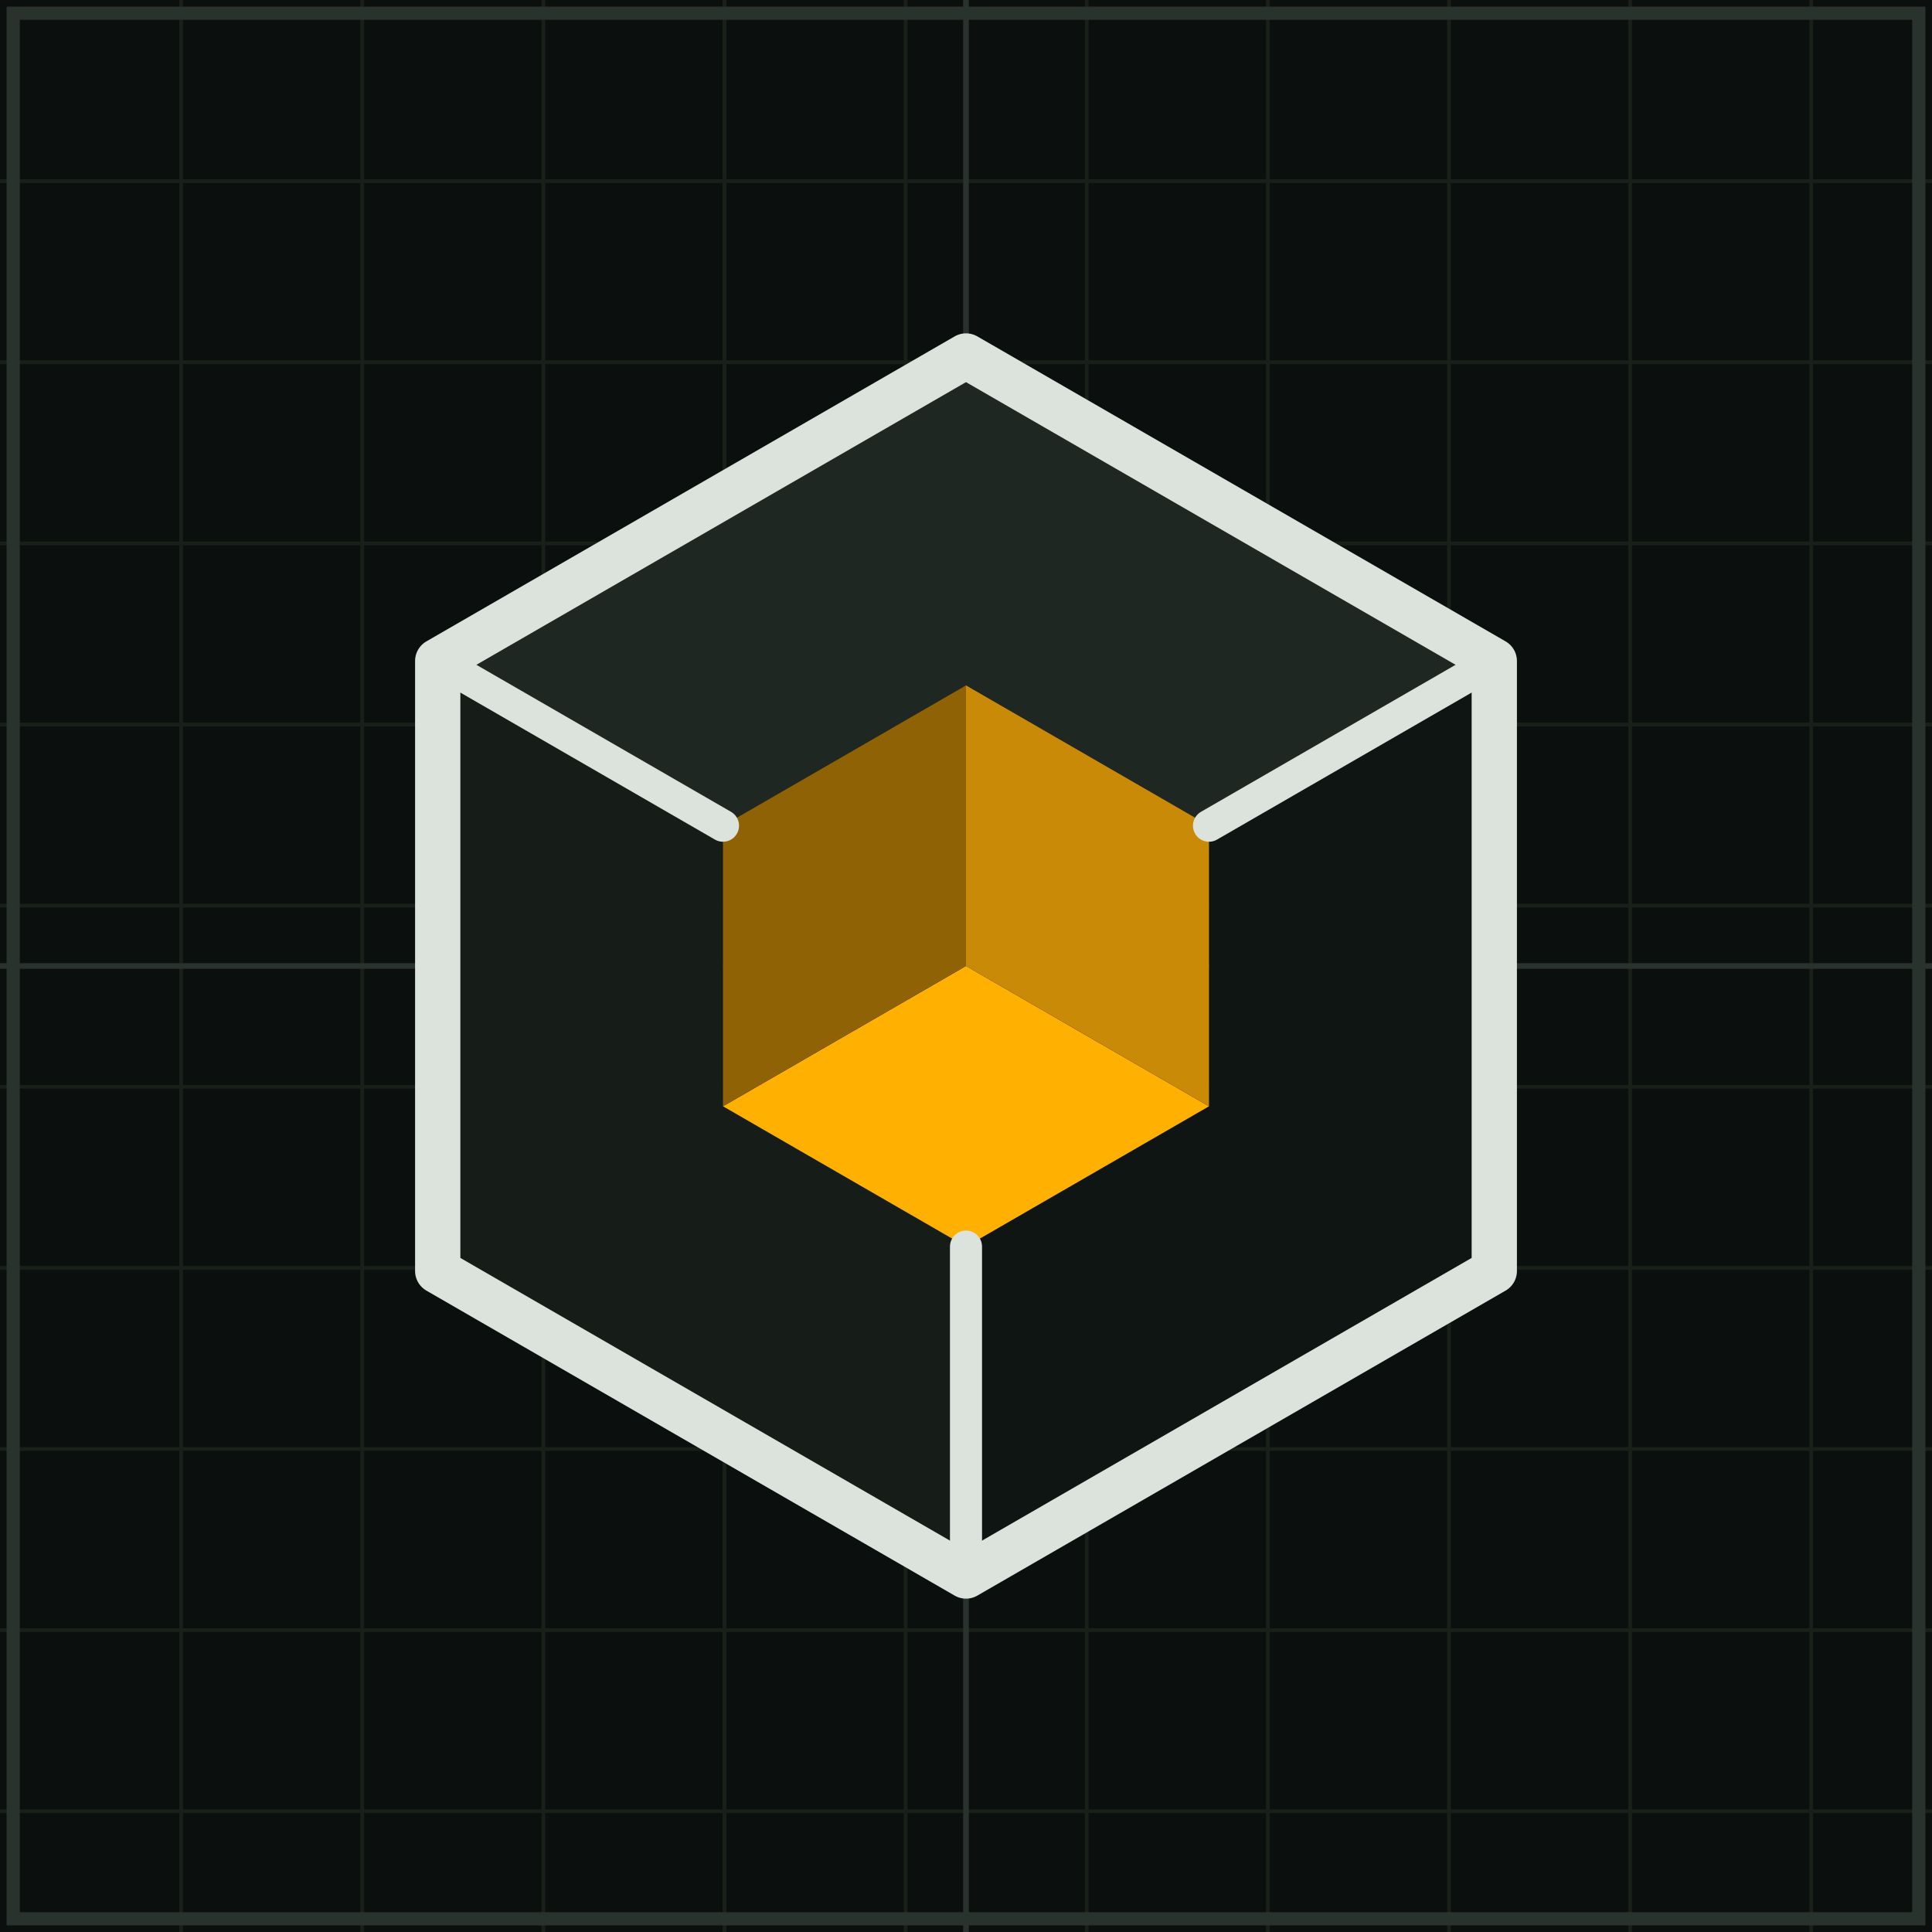
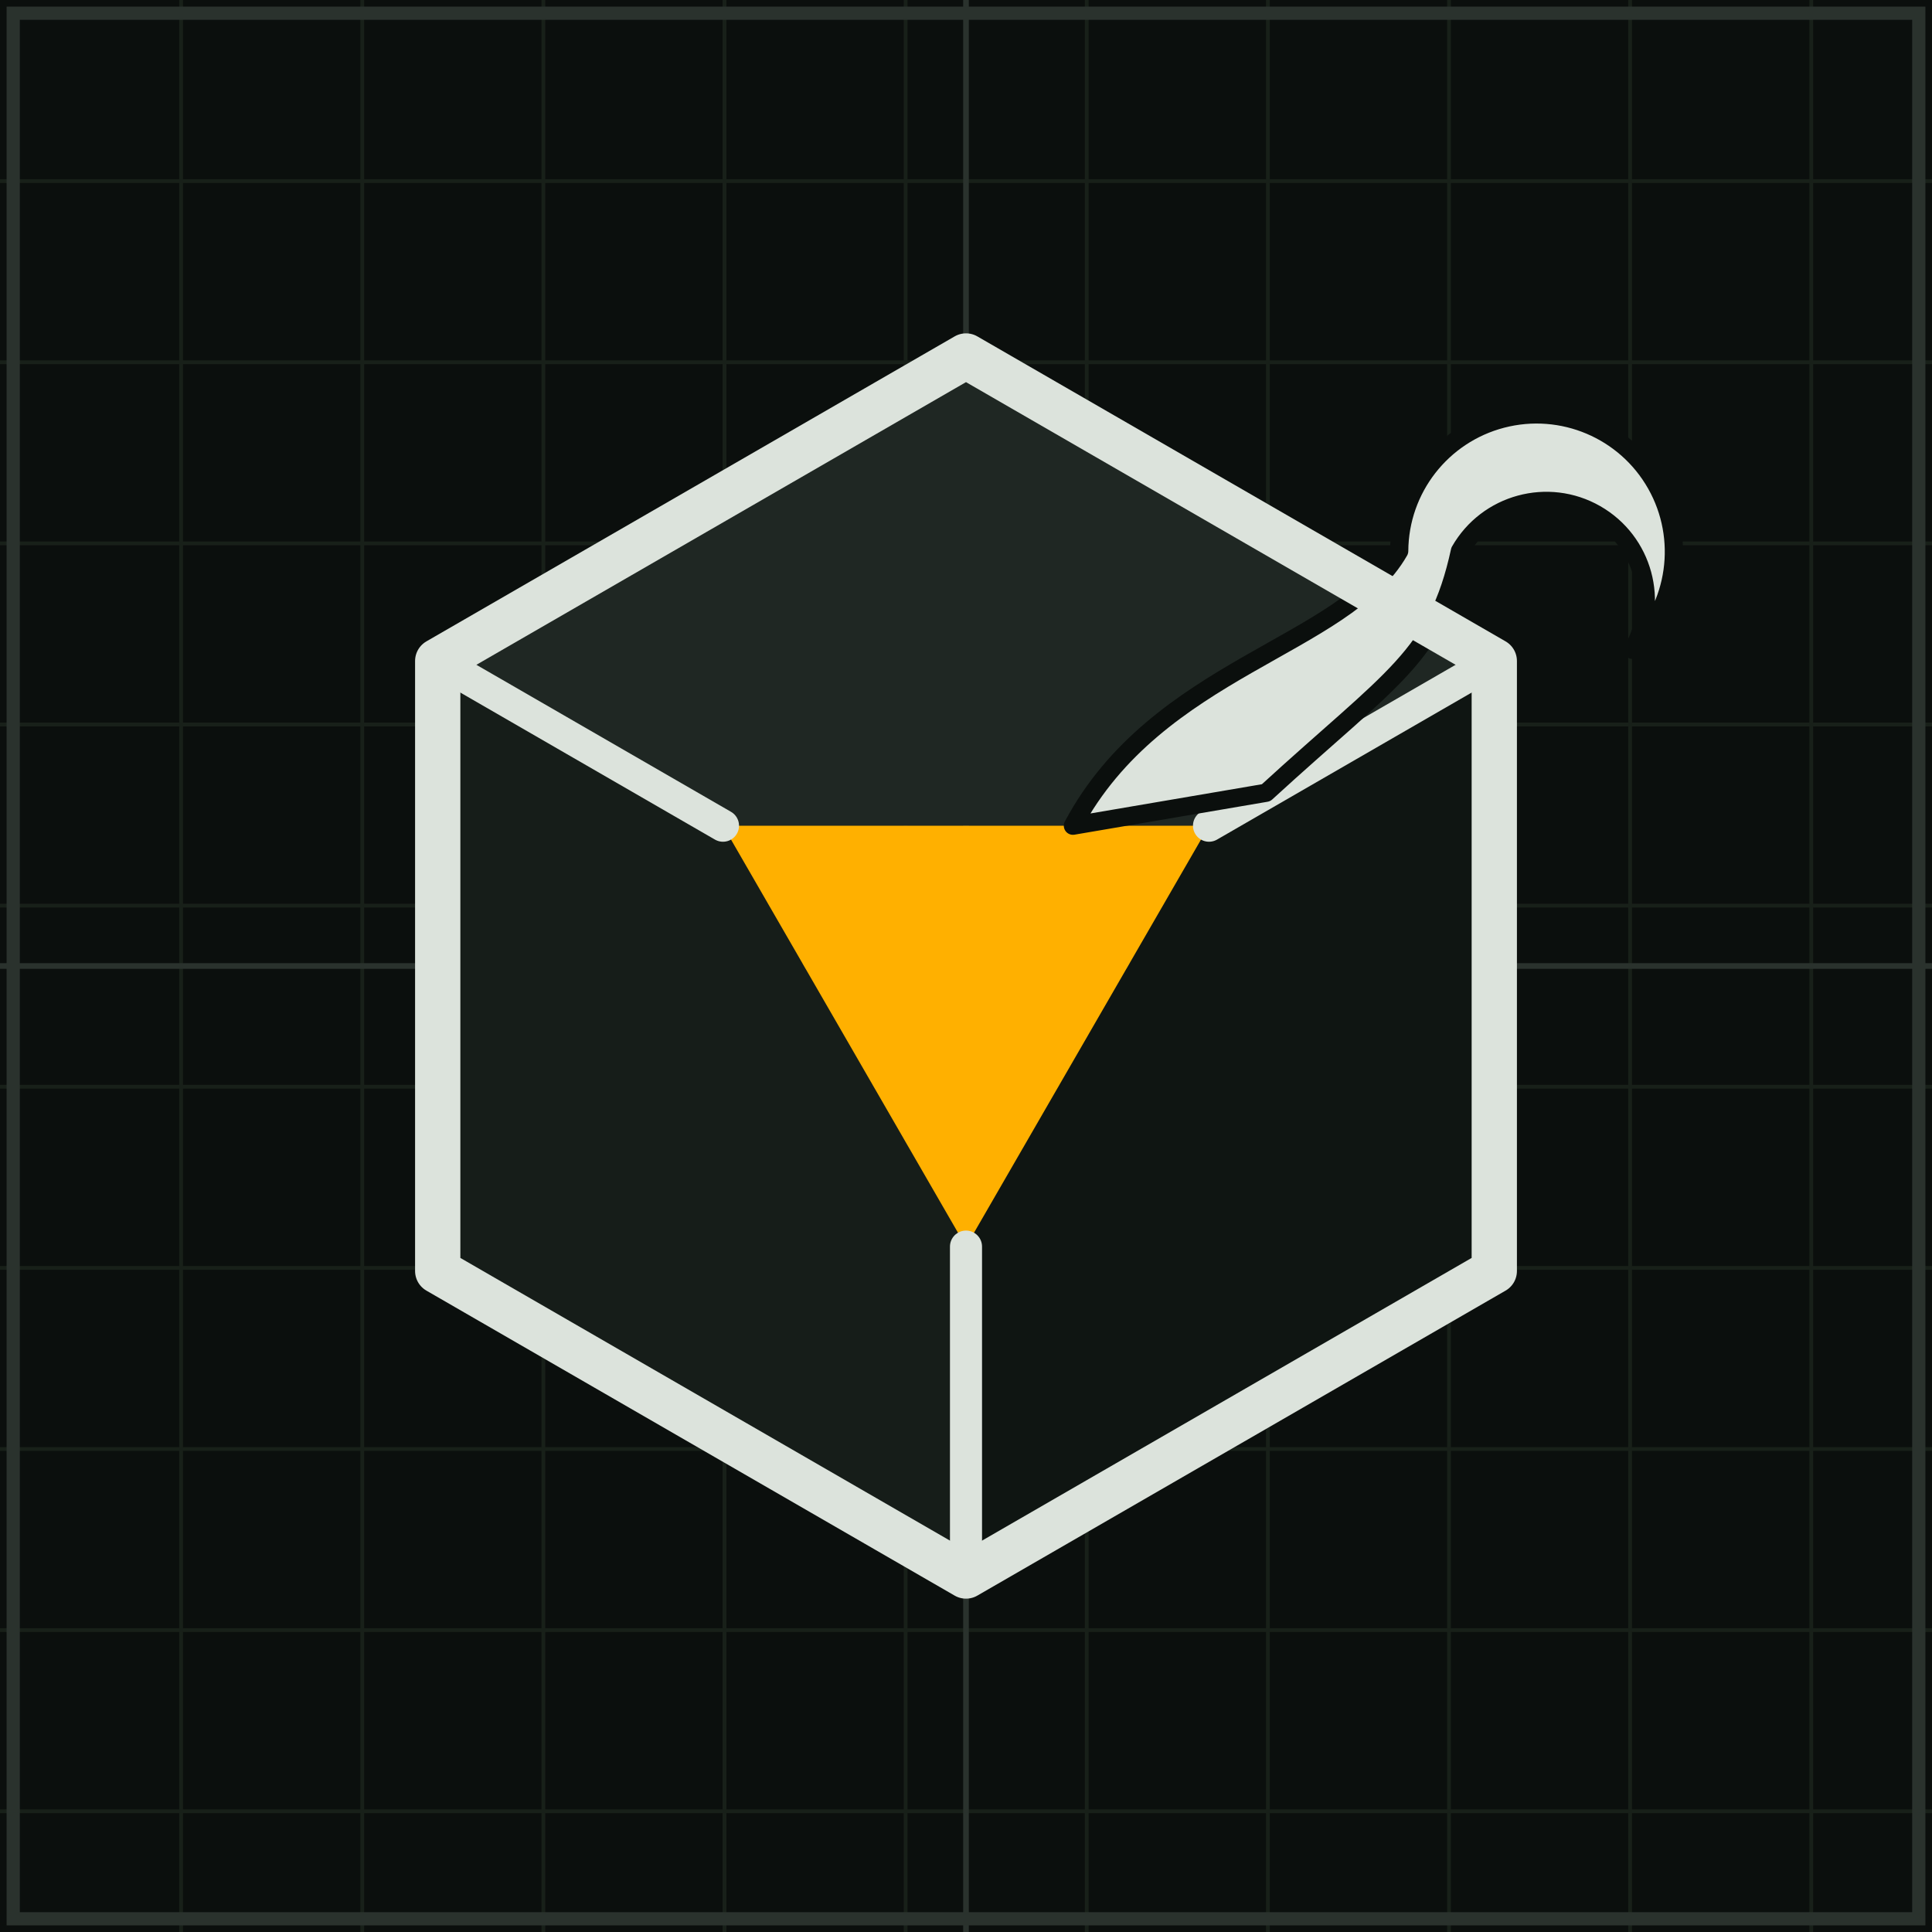
<svg xmlns="http://www.w3.org/2000/svg" width="1024" height="1024" viewBox="0 0 1024 1024">
  <rect width="1024" height="1024" fill="#0B0F0D" />
  <line x1="96" y1="0" x2="96" y2="1024" stroke="#182019" stroke-width="2" />
  <line x1="0" y1="96" x2="1024" y2="96" stroke="#182019" stroke-width="2" />
  <line x1="192" y1="0" x2="192" y2="1024" stroke="#182019" stroke-width="2" />
  <line x1="0" y1="192" x2="1024" y2="192" stroke="#182019" stroke-width="2" />
  <line x1="288" y1="0" x2="288" y2="1024" stroke="#182019" stroke-width="2" />
  <line x1="0" y1="288" x2="1024" y2="288" stroke="#182019" stroke-width="2" />
  <line x1="384" y1="0" x2="384" y2="1024" stroke="#182019" stroke-width="2" />
  <line x1="0" y1="384" x2="1024" y2="384" stroke="#182019" stroke-width="2" />
  <line x1="480" y1="0" x2="480" y2="1024" stroke="#182019" stroke-width="2" />
  <line x1="0" y1="480" x2="1024" y2="480" stroke="#182019" stroke-width="2" />
  <line x1="576" y1="0" x2="576" y2="1024" stroke="#182019" stroke-width="2" />
  <line x1="0" y1="576" x2="1024" y2="576" stroke="#182019" stroke-width="2" />
  <line x1="672" y1="0" x2="672" y2="1024" stroke="#182019" stroke-width="2" />
  <line x1="0" y1="672" x2="1024" y2="672" stroke="#182019" stroke-width="2" />
  <line x1="768" y1="0" x2="768" y2="1024" stroke="#182019" stroke-width="2" />
  <line x1="0" y1="768" x2="1024" y2="768" stroke="#182019" stroke-width="2" />
  <line x1="864" y1="0" x2="864" y2="1024" stroke="#182019" stroke-width="2" />
  <line x1="0" y1="864" x2="1024" y2="864" stroke="#182019" stroke-width="2" />
  <line x1="960" y1="0" x2="960" y2="1024" stroke="#182019" stroke-width="2" />
  <line x1="0" y1="960" x2="1024" y2="960" stroke="#182019" stroke-width="2" />
  <line x1="512.0" y1="0" x2="512.0" y2="1024" stroke="#2A322D" stroke-width="3" />
  <line x1="0" y1="512.0" x2="1024" y2="512.0" stroke="#2A322D" stroke-width="3" />
-   <polygon points="383.20,437.64 232.00,350.34 512.00,188.68 792.00,350.34 640.80,437.64 512.00,363.27" fill="#1F2723" />
-   <polygon points="383.20,437.64 232.00,350.34 232.00,673.66 512.00,835.32 512.00,660.73 383.20,586.36" fill="#161D19" />
-   <polygon points="640.80,437.64 792.00,350.34 792.00,673.66 512.00,835.32 512.00,660.73 640.80,586.36" fill="#0F1512" />
-   <polygon points="512.00,660.73 383.20,586.36 512.00,512.00 640.80,586.36" fill="#FFB000" />
-   <polygon points="383.20,437.64 512.00,363.27 512.00,512.00 383.20,586.36" fill="#8F6206" />
-   <polygon points="640.80,437.64 512.00,363.27 512.00,512.00 640.80,586.36" fill="#C98A08" />
+   <polygon points="383.20,437.64 232.00,350.34 512.00,188.68 792.00,350.34 640.80,437.64" fill="#1F2723" />
+   <polygon points="383.20,437.64 232.00,350.34 232.00,673.66 512.00,835.32 512.00,660.73" fill="#161D19" />
+   <polygon points="640.80,437.64 792.00,350.34 792.00,673.66 512.00,835.32 512.00,660.73" fill="#0F1512" />
+   <polygon points="383.20,437.64 640.80,437.64 512.00,660.73" fill="#FFB000" />
  <line x1="383.20" y1="437.64" x2="232.00" y2="350.34" stroke="#DCE3DC" stroke-width="17" stroke-linecap="round" />
  <line x1="640.80" y1="437.64" x2="792.00" y2="350.34" stroke="#DCE3DC" stroke-width="17" stroke-linecap="round" />
  <line x1="512.00" y1="660.73" x2="512.00" y2="835.32" stroke="#DCE3DC" stroke-width="17" stroke-linecap="round" />
+   <path d="M 568.67,437.64 C 613.47,353.64 712.48,343.00 741.60,292.04 A 72.80,72.80 0 1 1 865.36,344.45 A 40.60,40.60 0 1 0 773.80,292.04 C 761.62,348.04 738.24,358.58 671.04,420.18 Z" fill="#DCE3DC" stroke="#0B0F0D" stroke-width="9.66" stroke-linejoin="round" />
  <polygon points="512.00,188.68 792.00,350.34 792.00,673.66 512.00,835.32 232.00,673.66 232.00,350.34" fill="none" stroke="#DCE3DC" stroke-width="24" stroke-linejoin="round" />
  <rect x="7" y="7" width="1010" height="1010" fill="none" stroke="#2A322D" stroke-width="7" />
</svg>
